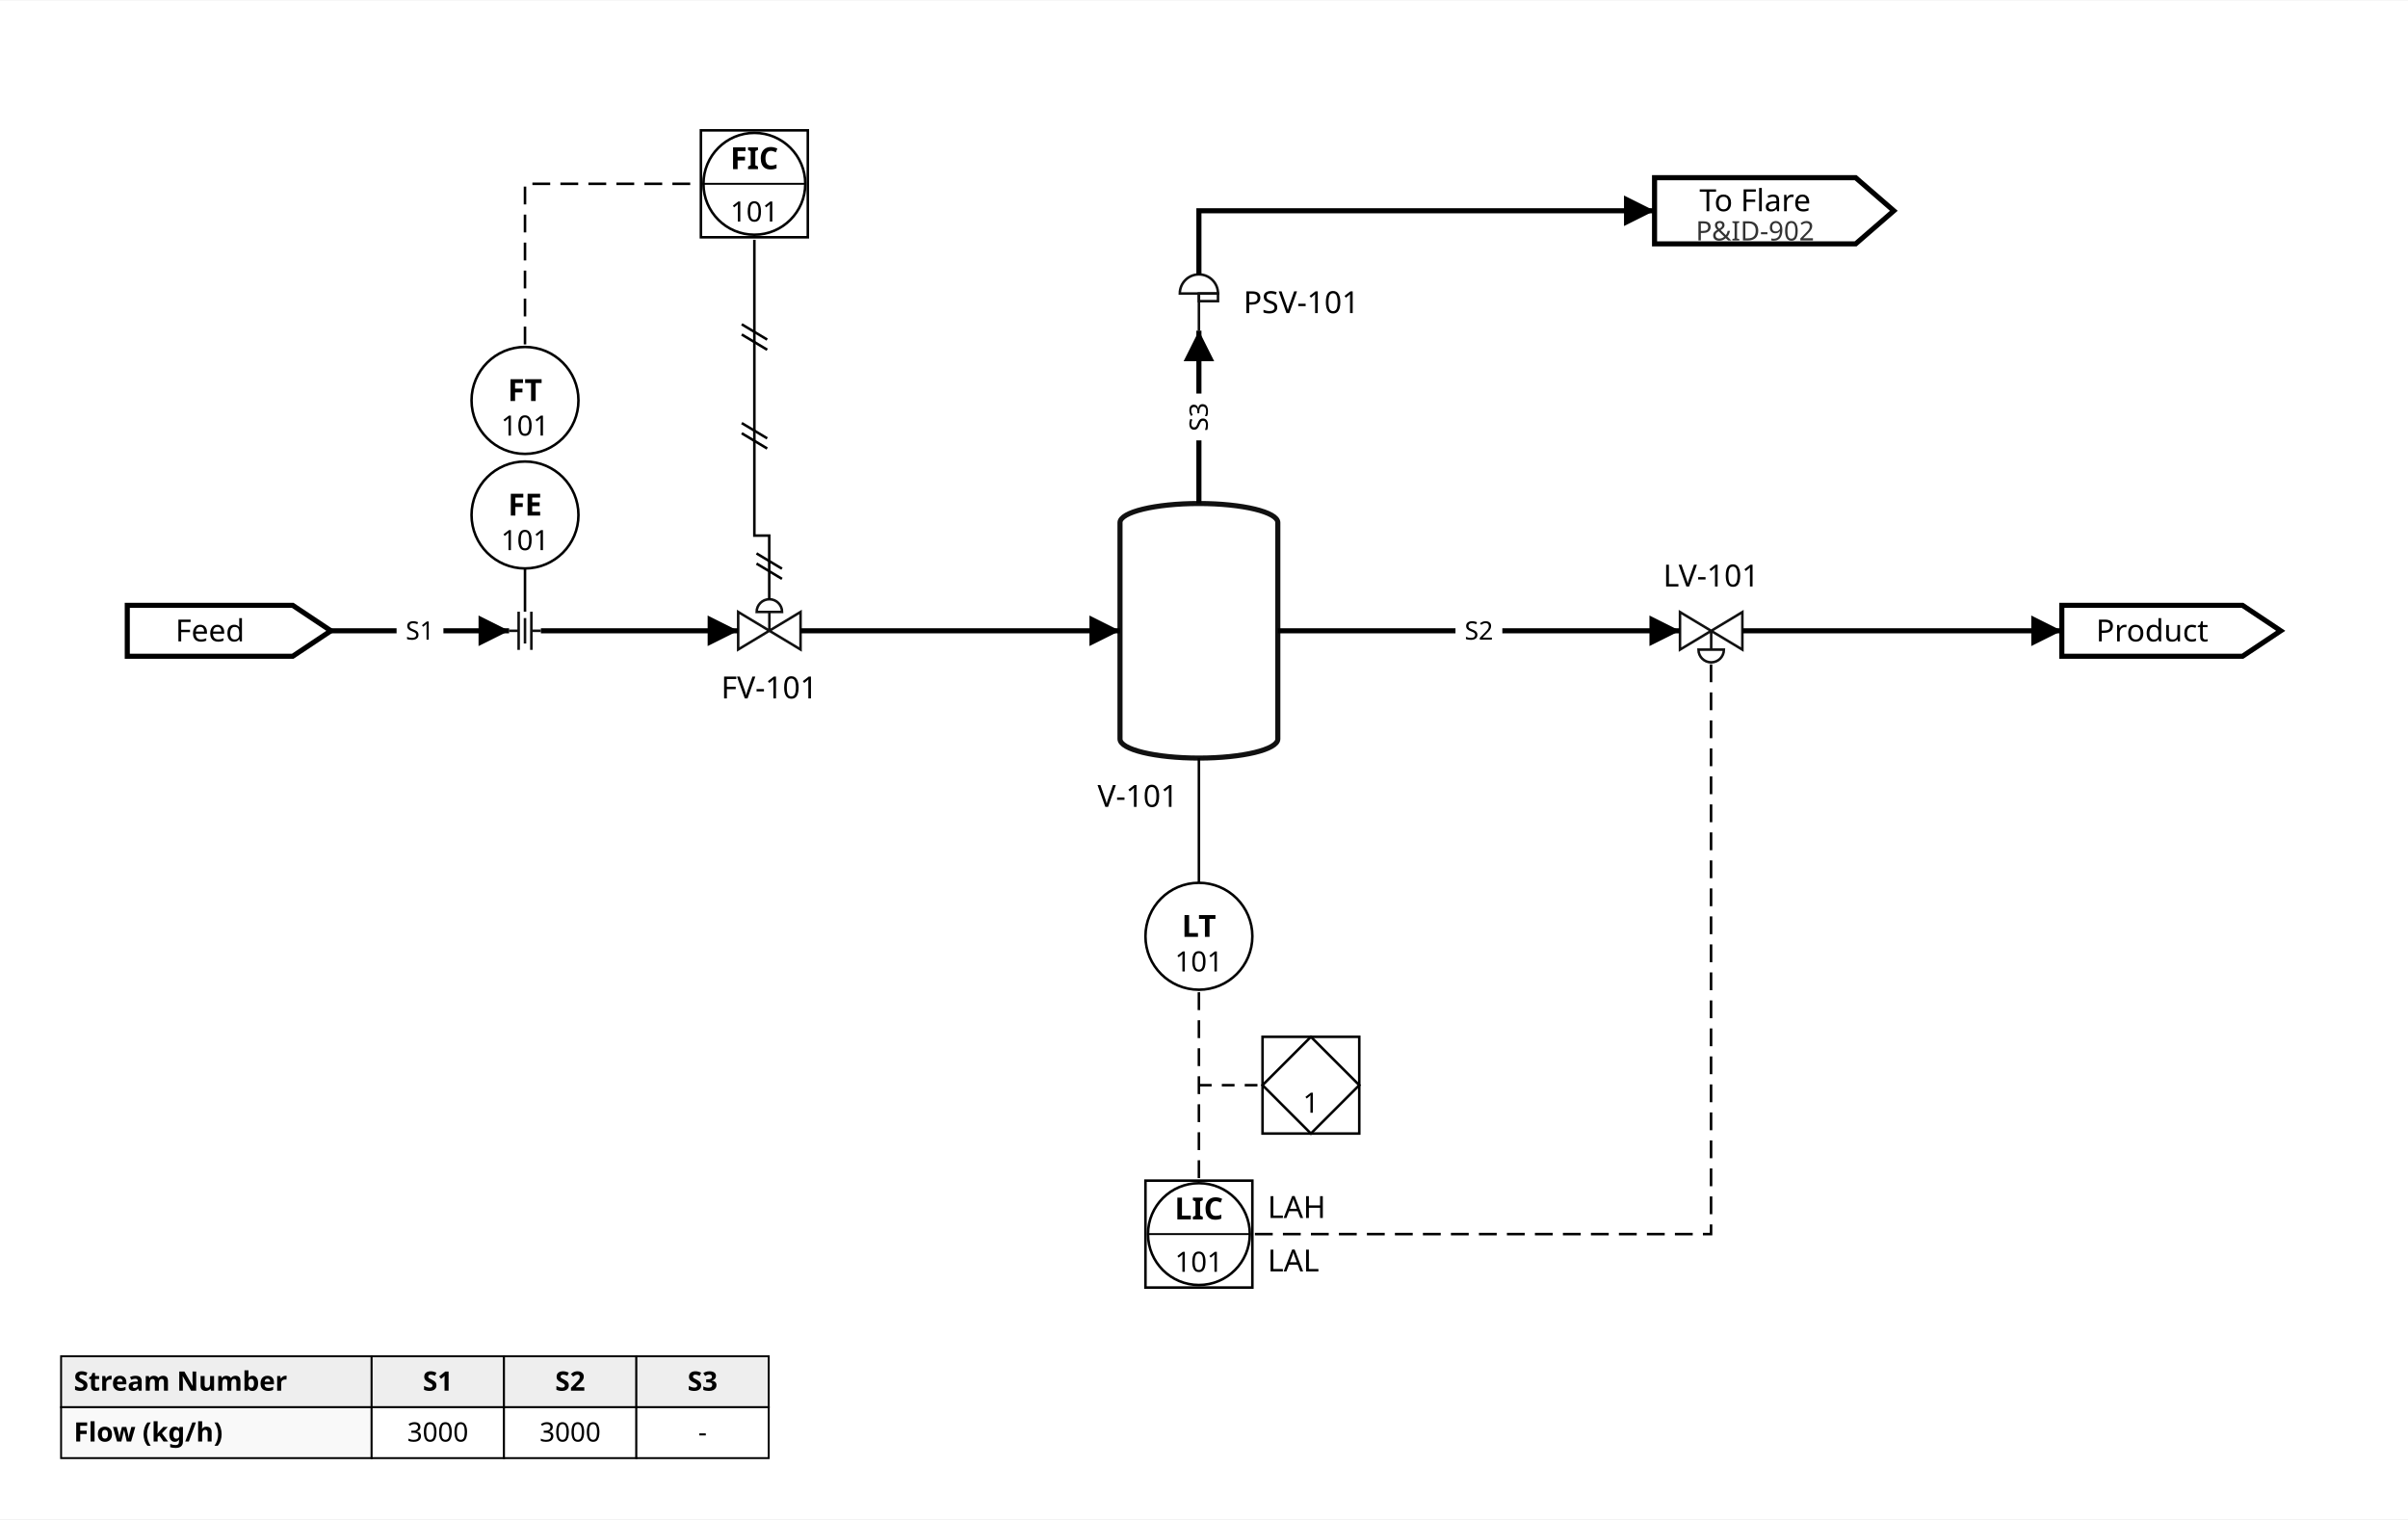
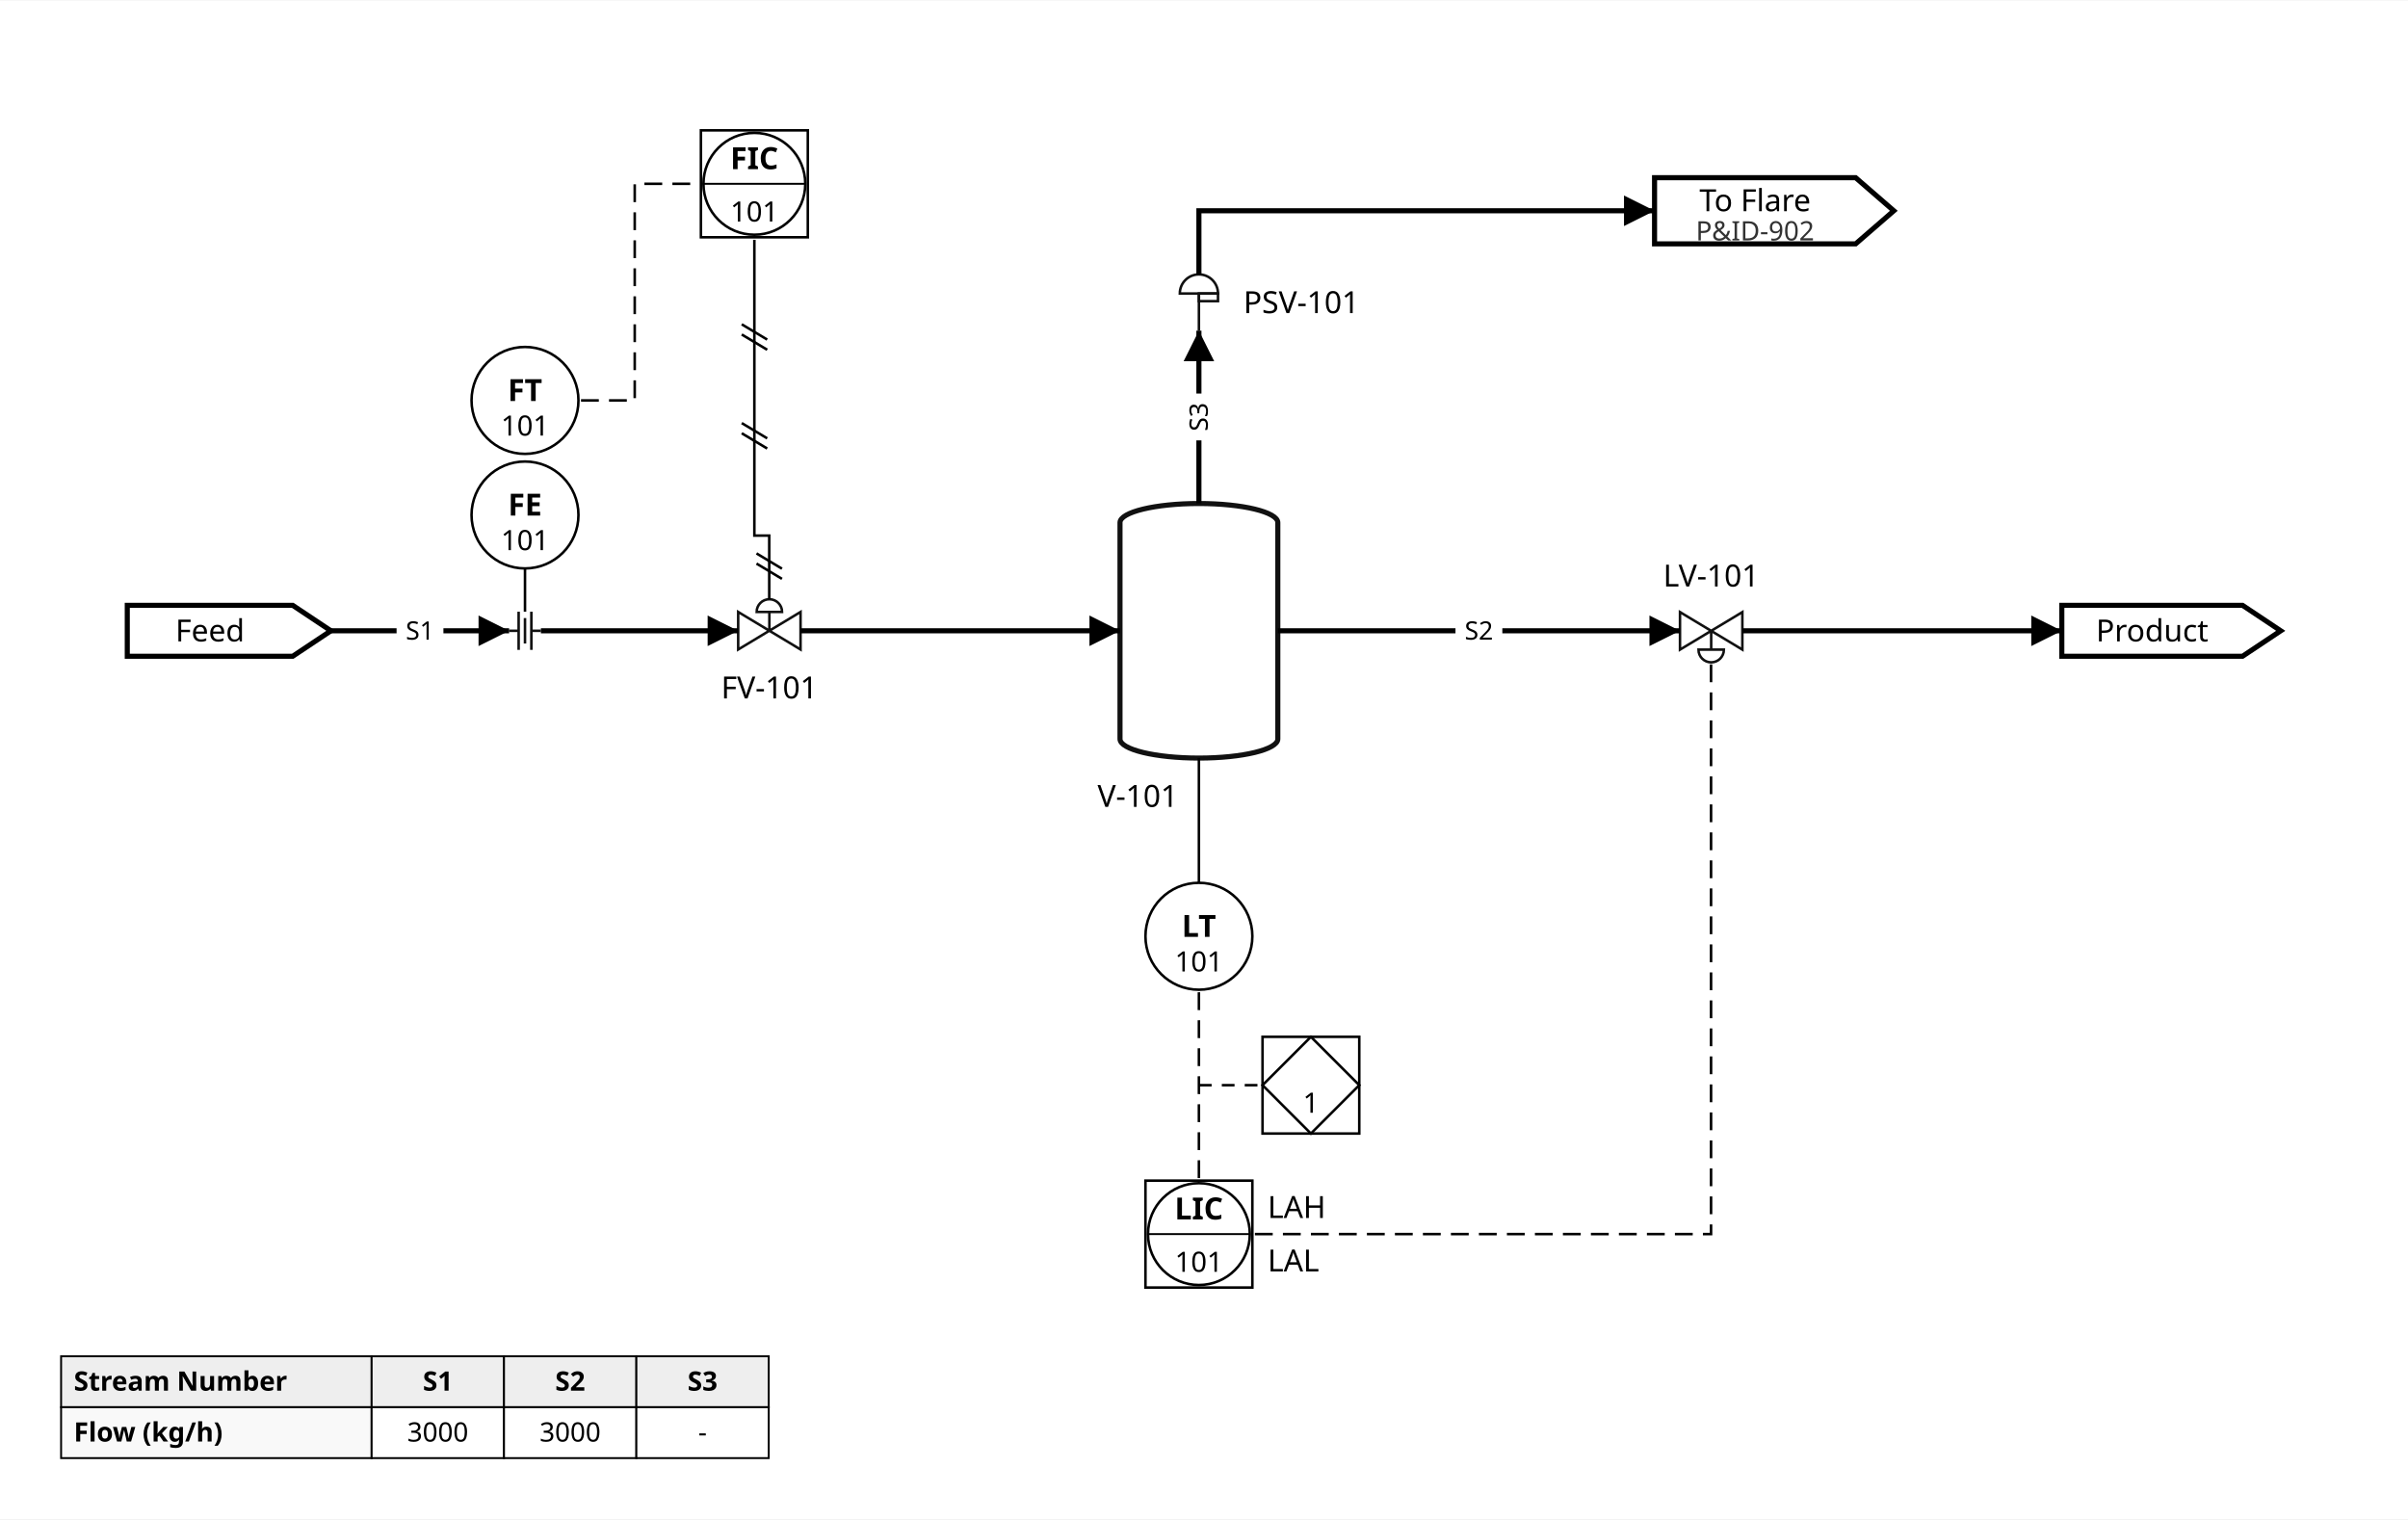
<svg xmlns="http://www.w3.org/2000/svg" width="946" height="597" viewBox="-20.0 -52.6 946.0 596.6">
  <rect x="-20.0" y="-52.6" width="946.0" height="596.6" fill="white" />
  <g id="stream_table">
    <rect x="4.0" y="480.0" width="122.0" height="20.0" fill="#eee" stroke="black" stroke-width="0.75" />
    <text x="9.0" y="493.5" font-family="sans-serif" font-size="10.5" font-weight="bold" text-anchor="start">Stream Number</text>
    <rect x="126.0" y="480.0" width="52.0" height="20.0" fill="#eee" stroke="black" stroke-width="0.75" />
    <text x="152.0" y="493.5" font-family="sans-serif" font-size="10.5" font-weight="bold" text-anchor="middle">S1</text>
    <rect x="178.0" y="480.0" width="52.0" height="20.0" fill="#eee" stroke="black" stroke-width="0.75" />
    <text x="204.0" y="493.5" font-family="sans-serif" font-size="10.5" font-weight="bold" text-anchor="middle">S2</text>
    <rect x="230.0" y="480.0" width="52.0" height="20.0" fill="#eee" stroke="black" stroke-width="0.75" />
    <text x="256.0" y="493.5" font-family="sans-serif" font-size="10.5" font-weight="bold" text-anchor="middle">S3</text>
    <rect x="4.0" y="500.0" width="122.0" height="20.0" fill="#f9f9f9" stroke="black" stroke-width="0.75" />
    <text x="9.0" y="513.5" font-family="sans-serif" font-size="10.5" font-weight="bold" text-anchor="start">Flow (kg/h)</text>
    <rect x="126.0" y="500.0" width="52.0" height="20.0" fill="white" stroke="black" stroke-width="0.75" />
    <text x="152.0" y="513.5" font-family="sans-serif" font-size="10.5" text-anchor="middle">3000</text>
    <rect x="178.0" y="500.0" width="52.0" height="20.0" fill="white" stroke="black" stroke-width="0.75" />
    <text x="204.0" y="513.5" font-family="sans-serif" font-size="10.5" text-anchor="middle">3000</text>
    <rect x="230.0" y="500.0" width="52.0" height="20.0" fill="white" stroke="black" stroke-width="0.75" />
    <text x="256.0" y="513.5" font-family="sans-serif" font-size="10.5" text-anchor="middle">-</text>
  </g>
  <defs>
    <marker id="arrow_black" viewBox="0 0 10 10" refX="10" refY="5" markerWidth="12" markerHeight="12" markerUnits="userSpaceOnUse" orient="auto-start-reverse">
      <path d="M 0 0 L 10 5 L 0 10 z" fill="black" />
    </marker>
    <symbol id="sym_fitting_orifice" viewBox="0 0 12.5 15.0" overflow="visible">
      <g transform="scale(0.25)">
        <path d="M 0.0 30.0 L 15.0 30.0 M 15.0 0.0 L 15.0 60.0 M 25.0 10.0 L 25.0 50.0 M 35.0 0.0 L 35.0 60.0 M 35.0 30.0 L 50.0 30.0" fill="none" stroke="#111" stroke-width="4" />
      </g>
    </symbol>
    <symbol id="sym_instrument" viewBox="0 0 44.0 44.0" overflow="visible">
      <circle cx="22" cy="22" r="21" fill="white" stroke="black" stroke-width="1" />
    </symbol>
    <symbol id="sym_instrument_logic" viewBox="0 0 40.0 40.0" overflow="visible">
      <rect x="1" y="1" width="38" height="38" fill="white" stroke="black" stroke-width="1" />
      <polygon points="20,1 39,20 20,39 1,20" fill="none" stroke="black" stroke-width="1" />
    </symbol>
    <symbol id="sym_instrument_shared" viewBox="0 0 44.0 44.0" overflow="visible">
      <rect x="1" y="1" width="42" height="42" fill="white" stroke="black" stroke-width="1" />
      <circle cx="22" cy="22" r="20" fill="none" stroke="black" stroke-width="1" />
      <line x1="2" y1="22" x2="42" y2="22" stroke="black" stroke-width="0.75" />
    </symbol>
    <symbol id="sym_valve_control" viewBox="0 0 24.5 19.8" overflow="visible">
      <g transform="scale(0.25)">
        <path d="M 0.0 79.0 L 0.0 20.0 L 98.0 79.0 L 98.0 20.0 Z M 29.0 20.0 A 20.0 20.0 0.0 0 1 49.0 0.0 A 20.0 20.0 0.0 0 1 69.0 20.0 Z M 49.0 20.0 L 49.0 49.0" fill="white" stroke="#111" stroke-width="4" />
      </g>
    </symbol>
    <symbol id="sym_valve_relief" viewBox="0 0 15.0 22.1" overflow="visible">
      <g transform="scale(0.375)">
        <path d="M 0.0 20.0 A 20.0 20.0 0.0 0 1 20.0 0.0 A 20.0 20.0 0.0 0 1 40.0 20.0 Z M 20.0 20.0 L 20.0 59.0" fill="white" stroke="#111" stroke-width="2.667" />
        <rect x="20.0" y="20.0" width="20.0" height="8.0" fill="none" stroke="#111" stroke-width="2.667" />
      </g>
    </symbol>
    <symbol id="sym_vessel" viewBox="0 0 62.0 100.0" overflow="visible">
      <path d="M 0 7.5 A 31 7.5 0 0 1 31 0 A 31 7.5 0 0 1 62 7.5 L 62 92.5 A 31 7.5 0 0 1 31 100 A 31 7.5 0 0 1 0 92.5 Z" fill="white" stroke="#111" stroke-width="2" />
    </symbol>
  </defs>
  <g id="units">
    <polygon points="30.0,185.0 95.0,185.0 110.0,195.0 95.0,205.0 30.0,205.0" fill="transparent" stroke="black" stroke-width="2" />
    <text x="62.5" y="195.0" font-family="sans-serif" font-size="12" text-anchor="middle" dominant-baseline="middle">Feed</text>
    <use href="#sym_valve_control" x="270" y="182.6" width="24.5" height="19.8" />
    <use href="#sym_vessel" x="420" y="145" width="62.0" height="100.0" />
    <use href="#sym_fitting_orifice" x="180" y="187.5" width="12.5" height="15.0" />
    <use href="#sym_valve_control" x="640" y="187.6" width="24.5" height="19.8" transform="translate(0, 395) scale(1, -1)" />
    <polygon points="790.0,185.0 861.0,185.0 876.0,195.0 861.0,205.0 790.0,205.0" fill="transparent" stroke="black" stroke-width="2" />
    <text x="825.5" y="195.0" font-family="sans-serif" font-size="12" text-anchor="middle" dominant-baseline="middle">Product</text>
    <use href="#sym_valve_relief" x="443.5" y="55" width="15.0" height="22.1" />
    <polygon points="630.0,17.0 709.0,17.0 724.0,30.0 709.0,43.0 630.0,43.0" fill="transparent" stroke="black" stroke-width="2" />
    <text x="669.5" y="26.0" font-family="sans-serif" font-size="12" text-anchor="middle" dominant-baseline="middle">To Flare</text>
    <text x="669.5" y="38.0" font-family="sans-serif" font-size="10.5" text-anchor="middle" dominant-baseline="middle" fill="#333">P&amp;ID-902</text>
  </g>
  <g id="streams">
    <path d="M 110.0,195.0 L 180.0,195.0" fill="none" stroke="black" stroke-width="2" marker-end="url(#arrow_black)" />
    <path d="M 192.5,195.0 L 270.0,195.0" fill="none" stroke="black" stroke-width="2" marker-end="url(#arrow_black)" />
    <path d="M 294.5,195.0 L 420.0,195.0" fill="none" stroke="black" stroke-width="2" marker-end="url(#arrow_black)" />
    <path d="M 482.0,195.0 L 640.0,195.0" fill="none" stroke="black" stroke-width="2" marker-end="url(#arrow_black)" />
    <path d="M 664.5,195.0 L 790.0,195.0" fill="none" stroke="black" stroke-width="2" marker-end="url(#arrow_black)" />
    <path d="M 451.0,145.0 L 451.0,77.1" fill="none" stroke="black" stroke-width="2" marker-end="url(#arrow_black)" />
    <path d="M 451.0,55.0 L 451.0,30.0 L 630.0,30.0" fill="none" stroke="black" stroke-width="2" marker-end="url(#arrow_black)" />
-     <path d="M 186.25,82.5 L 186.25,19.407 L 254.357,19.407" fill="none" stroke="black" stroke-width="1" stroke-dasharray="7,4" />
+     <path d="M 208.25,104.5 L 229.357,104.5 L 229.357,19.407 L 254.357,19.407" fill="none" stroke="black" stroke-width="1" stroke-dasharray="7,4" />
    <path d="M 276.357,41.407 L 276.357,157.6 L 282.2,157.6 L 282.2,182.6" fill="none" stroke="black" stroke-width="1" />
    <line x1="271.4" y1="74.6" x2="281.4" y2="80.6" stroke="black" stroke-width="1" />
    <line x1="271.4" y1="78.6" x2="281.4" y2="84.6" stroke="black" stroke-width="1" />
    <line x1="271.4" y1="113.4" x2="281.4" y2="119.4" stroke="black" stroke-width="1" />
    <line x1="271.4" y1="117.4" x2="281.4" y2="123.4" stroke="black" stroke-width="1" />
    <line x1="277.2" y1="164.6" x2="287.2" y2="170.6" stroke="black" stroke-width="1" />
    <line x1="277.2" y1="168.6" x2="287.2" y2="174.6" stroke="black" stroke-width="1" />
    <path d="M 451.0,337.0 L 451.0,410.0" fill="none" stroke="black" stroke-width="1" stroke-dasharray="7,4" />
    <path d="M 473.0,432.0 L 652.2,432.0 L 652.2,207.4" fill="none" stroke="black" stroke-width="1" stroke-dasharray="7,4" />
    <rect x="135.8" y="188.5" width="18.4" height="13.0" fill="white" />
    <text x="145.0" y="195.0" font-family="sans-serif" font-size="10" text-anchor="middle" dominant-baseline="middle" fill="black">S1</text>
    <rect x="551.8" y="188.5" width="18.4" height="13.0" fill="white" />
    <text x="561.0" y="195.0" font-family="sans-serif" font-size="10" text-anchor="middle" dominant-baseline="middle" fill="black">S2</text>
    <rect x="444.5" y="101.8" width="13.0" height="18.4" fill="white" />
    <text x="451.0" y="111.0" font-family="sans-serif" font-size="10" text-anchor="middle" dominant-baseline="middle" fill="black" transform="rotate(-90, 451.0, 111.0)">S3</text>
  </g>
  <g id="instrument_taps">
    <line x1="186.25" y1="187.5" x2="186.25" y2="149.5" stroke="black" stroke-width="1" />
    <line x1="451" y1="245" x2="451" y2="315" stroke="black" stroke-width="1" />
    <line x1="451" y1="373.5" x2="495" y2="373.5" stroke="black" stroke-width="1" stroke-dasharray="5,4" />
  </g>
  <g id="instruments">
    <use href="#sym_instrument" x="164.25" y="127.5" width="44.0" height="44.0" />
    <text x="186.25" y="145.5" font-family="sans-serif" font-size="12" font-weight="bold" text-anchor="middle" dominant-baseline="middle">FE</text>
    <text x="186.25" y="159.5" font-family="sans-serif" font-size="11" text-anchor="middle" dominant-baseline="middle">101</text>
    <use href="#sym_instrument" x="164.25" y="82.5" width="44.0" height="44.0" />
    <text x="186.25" y="100.5" font-family="sans-serif" font-size="12" font-weight="bold" text-anchor="middle" dominant-baseline="middle">FT</text>
    <text x="186.25" y="114.5" font-family="sans-serif" font-size="11" text-anchor="middle" dominant-baseline="middle">101</text>
    <use href="#sym_instrument_shared" x="254.36" y="-2.59" width="44.0" height="44.0" />
    <text x="276.357" y="9.407" font-family="sans-serif" font-size="12" font-weight="bold" text-anchor="middle" dominant-baseline="middle">FIC</text>
    <text x="276.357" y="30.407" font-family="sans-serif" font-size="11" text-anchor="middle" dominant-baseline="middle">101</text>
    <use href="#sym_instrument" x="429" y="293" width="44.0" height="44.0" />
    <text x="451.0" y="311.0" font-family="sans-serif" font-size="12" font-weight="bold" text-anchor="middle" dominant-baseline="middle">LT</text>
    <text x="451.0" y="325.0" font-family="sans-serif" font-size="11" text-anchor="middle" dominant-baseline="middle">101</text>
    <use href="#sym_instrument_shared" x="429" y="410" width="44.0" height="44.0" />
    <text x="451.0" y="422.0" font-family="sans-serif" font-size="12" font-weight="bold" text-anchor="middle" dominant-baseline="middle">LIC</text>
    <text x="451.0" y="443.0" font-family="sans-serif" font-size="11" text-anchor="middle" dominant-baseline="middle">101</text>
    <use href="#sym_instrument_logic" x="475" y="353.5" width="40.0" height="40.0" />
    <text x="495.0" y="380.5" font-family="sans-serif" font-size="11" text-anchor="middle" dominant-baseline="middle">1</text>
  </g>
  <g id="unit_labels">
    <rect x="258.4" y="209.9" width="47.6" height="15.0" fill="white" />
    <text x="282.25" y="217.4" font-family="sans-serif" font-size="12" text-anchor="middle" dominant-baseline="middle">FV-101</text>
    <rect x="406.5" y="252.5" width="41.0" height="15.0" fill="white" />
    <text x="427.0" y="260.0" font-family="sans-serif" font-size="12" text-anchor="middle" dominant-baseline="middle">V-101</text>
    <rect x="628.5" y="165.6" width="47.6" height="15.0" fill="white" />
    <text x="652.25" y="177.6" font-family="sans-serif" font-size="12" text-anchor="middle" dominant-baseline="baseline">LV-101</text>
    <rect x="468.5" y="58.5" width="54.2" height="15.0" fill="white" />
    <text x="468.5" y="66.05" font-family="sans-serif" font-size="12" text-anchor="start" dominant-baseline="middle">PSV-101</text>
    <rect x="478.0" y="414.0" width="27.8" height="15.0" fill="white" />
    <text x="478.0" y="421.5" font-family="sans-serif" font-size="12" text-anchor="start" dominant-baseline="middle">LAH</text>
    <rect x="478.0" y="435.0" width="27.8" height="15.0" fill="white" />
    <text x="478.0" y="442.5" font-family="sans-serif" font-size="12" text-anchor="start" dominant-baseline="middle">LAL</text>
  </g>
</svg>
